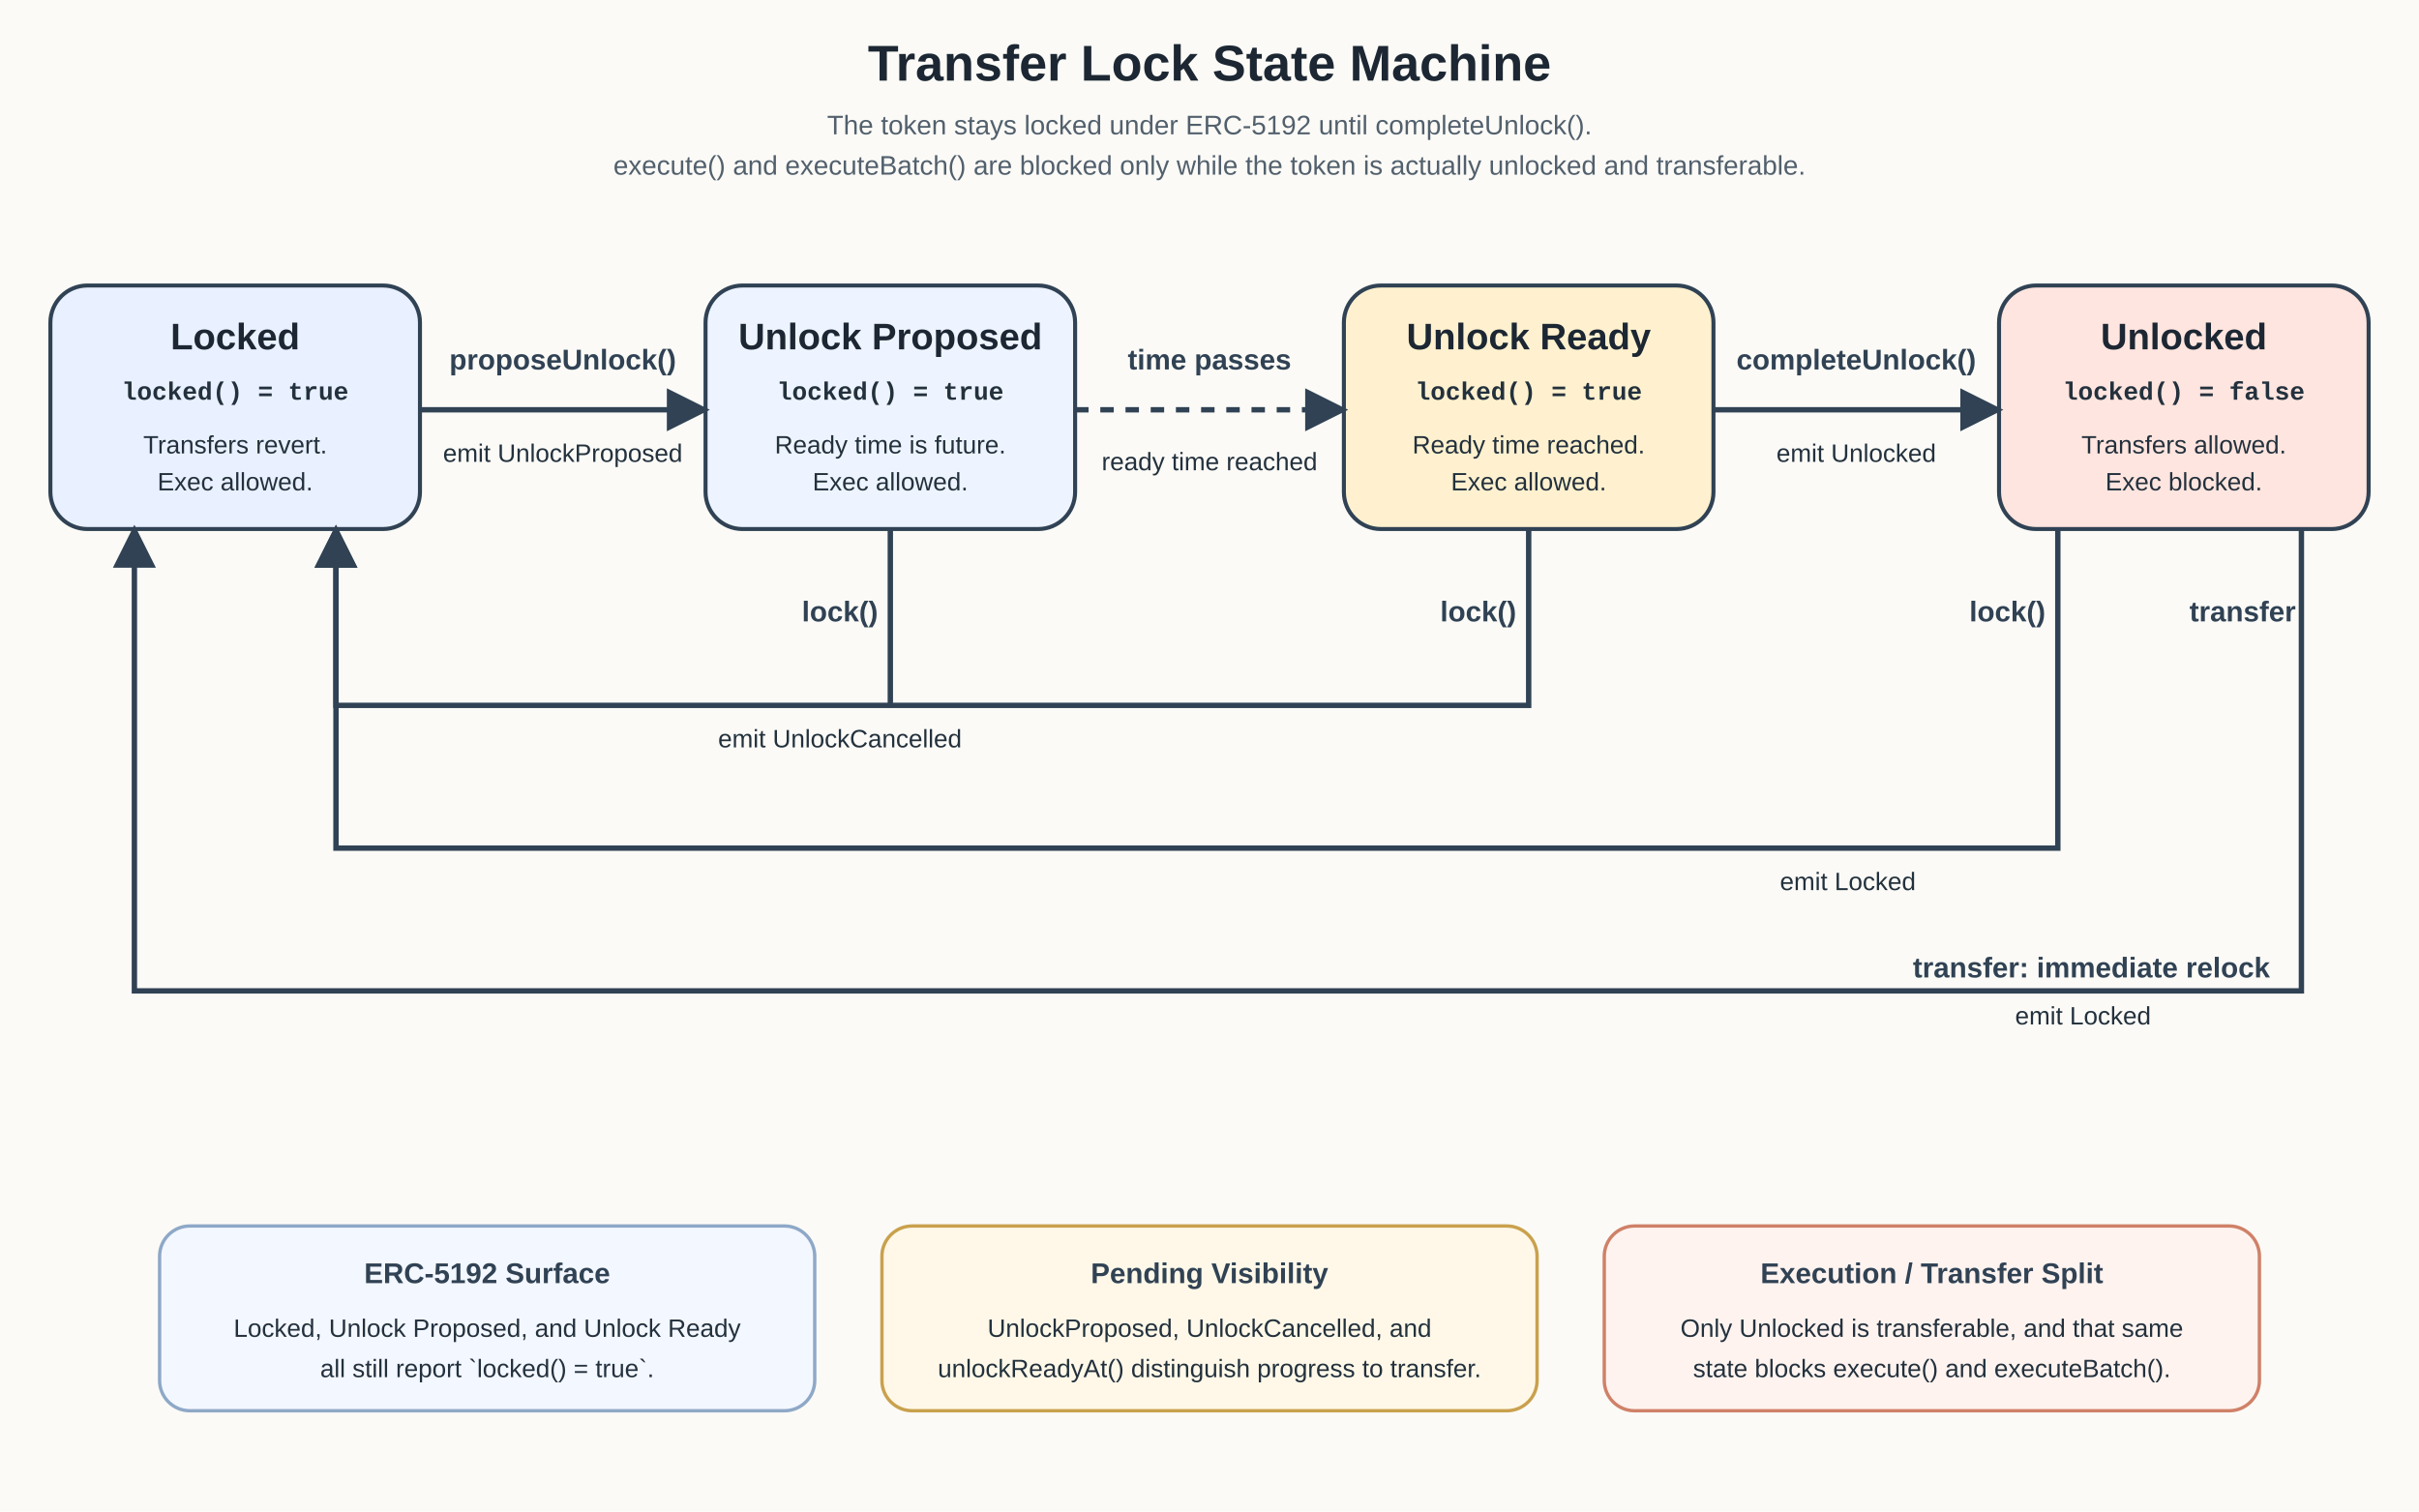
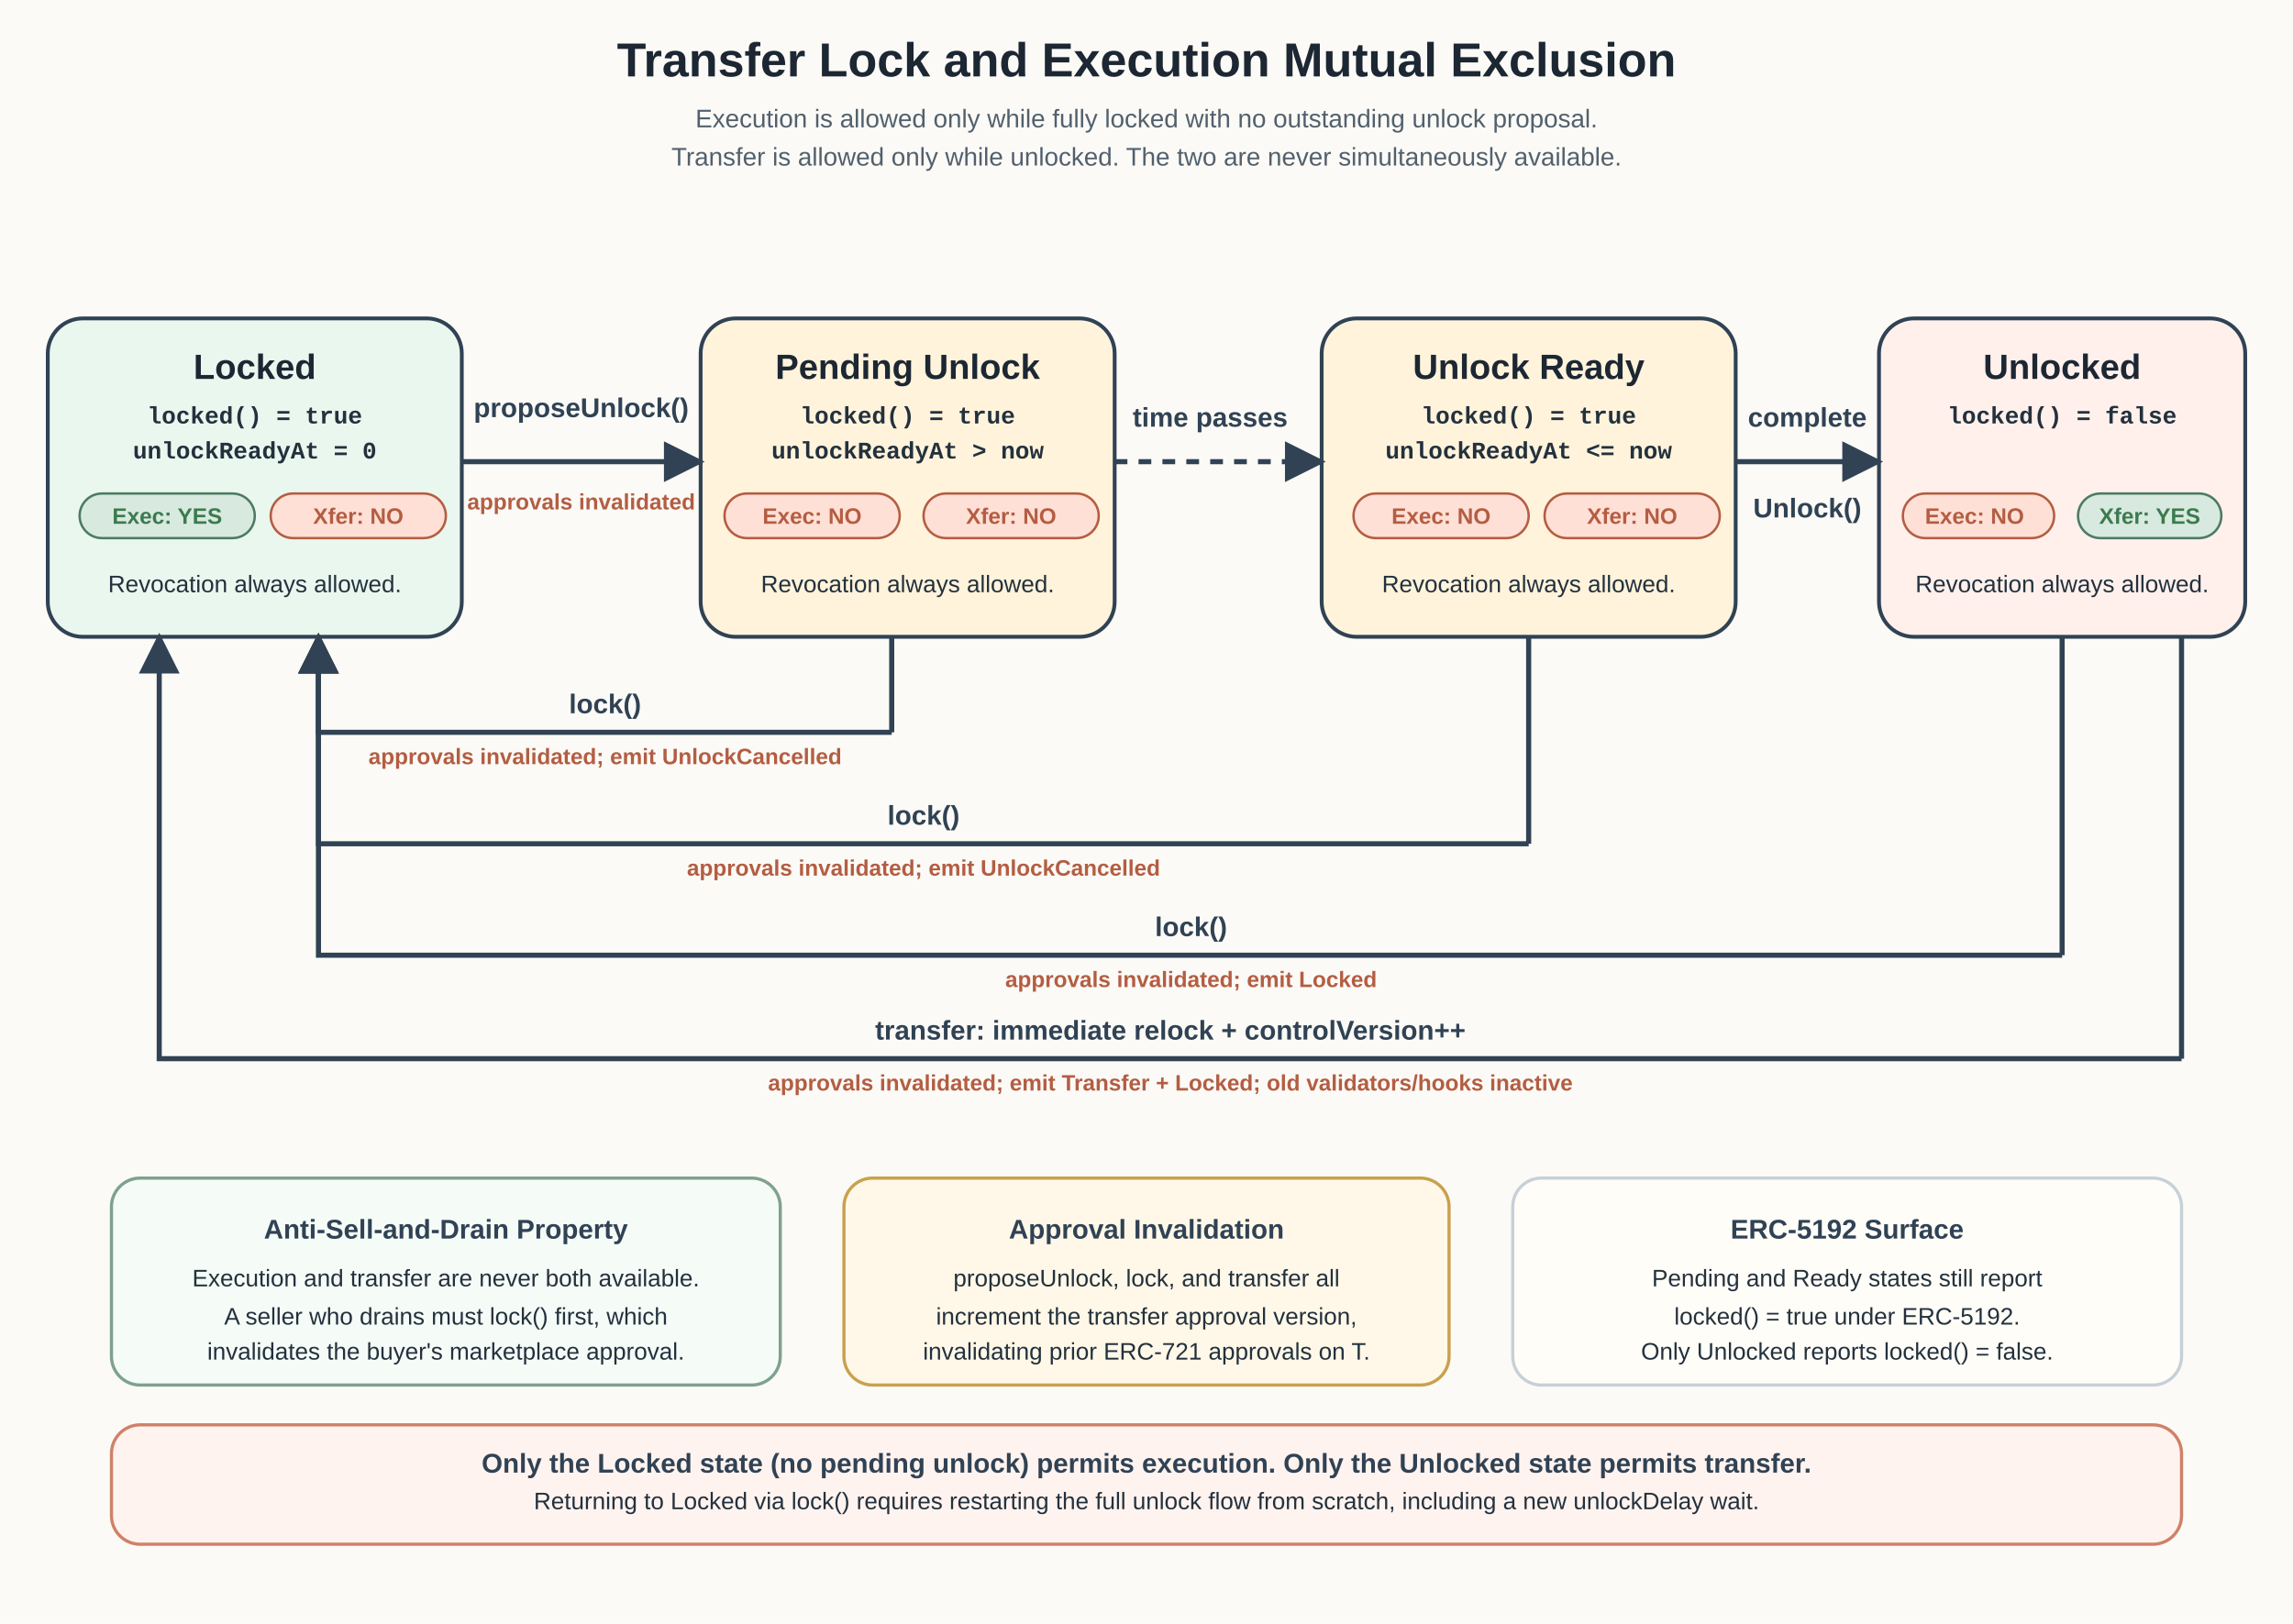
- <svg xmlns="http://www.w3.org/2000/svg" viewBox="0 0 1440 900" role="img" aria-labelledby="title desc">
+ <svg xmlns="http://www.w3.org/2000/svg" viewBox="0 0 1440 1020" role="img" aria-labelledby="title desc">
  <defs>
    <marker id="arrow" viewBox="0 0 10 10" refX="9" refY="5" markerWidth="8" markerHeight="8" orient="auto">
      <path d="M 0 0 L 10 5 L 0 10 z" fill="#304254" />
    </marker>
  </defs>
  <style>
    .bg { fill: #fbfaf6; }
    .title { font: 700 30px 'Segoe UI', Arial, sans-serif; fill: #1c2733; }
    .subtitle { font: 400 16px 'Segoe UI', Arial, sans-serif; fill: #52606d; }
    .state { stroke: #304254; stroke-width: 2.4; rx: 22; ry: 22; }
-     .locked { fill: #e9f0ff; }
-     .pending { fill: #edf4ff; }
-     .ready { fill: #fff1cf; }
-     .unlocked { fill: #ffe5df; }
-     .note-blue { fill: #f3f7ff; stroke: #8ea8c7; stroke-width: 2; rx: 18; ry: 18; }
-     .note-amber { fill: #fff8e8; stroke: #c9a14d; stroke-width: 2; rx: 18; ry: 18; }
-     .note-orange { fill: #fff3ef; stroke: #cf8168; stroke-width: 2; rx: 18; ry: 18; }
+     .locked { fill: #eaf7ef; }
+     .pending { fill: #fff3db; }
+     .ready { fill: #fff3db; }
+     .unlocked { fill: #fff0ec; }
+     .note { fill: #fffdf8; stroke: #c7d0d9; stroke-width: 2; rx: 18; ry: 18; }
+     .good { fill: #f5fbf7; stroke: #7fa18e; stroke-width: 2; rx: 18; ry: 18; }
+     .warn { fill: #fff3ef; stroke: #cf8168; stroke-width: 2; rx: 18; ry: 18; }
+     .amber { fill: #fff8e8; stroke: #c9a14d; stroke-width: 2; rx: 18; ry: 18; }
+     .exec-yes { fill: #d8eadf; stroke: #4d7a63; stroke-width: 1.5; rx: 14; ry: 14; }
+     .exec-no { fill: #ffe0d6; stroke: #b45d42; stroke-width: 1.5; rx: 14; ry: 14; }
+     .xfer-yes { fill: #d8eadf; stroke: #4d7a63; stroke-width: 1.5; rx: 14; ry: 14; }
+     .xfer-no { fill: #ffe0d6; stroke: #b45d42; stroke-width: 1.5; rx: 14; ry: 14; }
    .title2 { font: 700 22px 'Segoe UI', Arial, sans-serif; fill: #1c2733; }
    .label { font: 700 17px 'Segoe UI', Arial, sans-serif; fill: #304254; }
    .body { font: 400 15px 'Segoe UI', Arial, sans-serif; fill: #23313d; }
    .mono { font: 600 15px Consolas, 'Courier New', monospace; fill: #23313d; }
+     .pill-label { font: 600 14px 'Segoe UI', Arial, sans-serif; }
+     .pill-yes { fill: #3d7a4f; }
+     .pill-no { fill: #b45d42; }
    .edge { stroke: #304254; stroke-width: 3.2; fill: none; marker-end: url(#arrow); }
    .join { stroke: #304254; stroke-width: 3.2; fill: none; }
    .dash { stroke-dasharray: 8 7; }
+     .invalidate { font: 700 14px 'Segoe UI', Arial, sans-serif; fill: #b45d42; }
  </style>
-   <rect class="bg" x="0" y="0" width="1440" height="900" />
-   <text class="title" x="720" y="48" text-anchor="middle">Transfer Lock State Machine</text>
-   <text class="subtitle" x="720" y="80" text-anchor="middle">The token stays locked under ERC-5192 until completeUnlock().</text>
-   <text class="subtitle" x="720" y="104" text-anchor="middle">execute() and executeBatch() are blocked only while the token is actually unlocked and transferable.</text>
-   <rect class="state locked" x="30" y="170" width="220" height="145" />
-   <text class="title2" x="140" y="208" text-anchor="middle">Locked</text>
-   <text class="mono" x="140" y="238" text-anchor="middle">locked() = true</text>
-   <text class="body" x="140" y="270" text-anchor="middle">Transfers revert.</text>
-   <text class="body" x="140" y="292" text-anchor="middle">Exec allowed.</text>
-   <rect class="state pending" x="420" y="170" width="220" height="145" />
-   <text class="title2" x="530" y="208" text-anchor="middle">Unlock Proposed</text>
-   <text class="mono" x="530" y="238" text-anchor="middle">locked() = true</text>
-   <text class="body" x="530" y="270" text-anchor="middle">Ready time is future.</text>
-   <text class="body" x="530" y="292" text-anchor="middle">Exec allowed.</text>
-   <rect class="state ready" x="800" y="170" width="220" height="145" />
-   <text class="title2" x="910" y="208" text-anchor="middle">Unlock Ready</text>
-   <text class="mono" x="910" y="238" text-anchor="middle">locked() = true</text>
-   <text class="body" x="910" y="270" text-anchor="middle">Ready time reached.</text>
-   <text class="body" x="910" y="292" text-anchor="middle">Exec allowed.</text>
-   <rect class="state unlocked" x="1190" y="170" width="220" height="145" />
-   <text class="title2" x="1300" y="208" text-anchor="middle">Unlocked</text>
-   <text class="mono" x="1300" y="238" text-anchor="middle">locked() = false</text>
-   <text class="body" x="1300" y="270" text-anchor="middle">Transfers allowed.</text>
-   <text class="body" x="1300" y="292" text-anchor="middle">Exec blocked.</text>
-   <path class="edge" d="M 250 244 L 420 244" />
-   <text class="label" x="335" y="220" text-anchor="middle">proposeUnlock()</text>
-   <text class="body" x="335" y="275" text-anchor="middle">emit UnlockProposed</text>
-   <path class="edge dash" d="M 640 244 L 800 244" />
-   <text class="label" x="720" y="220" text-anchor="middle">time passes</text>
-   <text class="body" x="720" y="280" text-anchor="middle">ready time reached</text>
-   <path class="edge" d="M 1020 244 L 1190 244" />
-   <text class="label" x="1105" y="220" text-anchor="middle">completeUnlock()</text>
-   <text class="body" x="1105" y="275" text-anchor="middle">emit Unlocked</text>
-   <path class="join" d="M 530 315 L 530 420" />
-   <path class="edge" d="M 910 315 L 910 420 L 200 420 L 200 315" />
-   <text class="label" x="500" y="370" text-anchor="middle">lock()</text>
-   <text class="label" x="880" y="370" text-anchor="middle">lock()</text>
-   <text class="body" x="500" y="445" text-anchor="middle">emit UnlockCancelled</text>
-   <path class="edge" d="M 1225 315 L 1225 505 L 200 505 L 200 315" />
-   <text class="label" x="1195" y="370" text-anchor="middle">lock()</text>
-   <text class="body" x="1100" y="530" text-anchor="middle">emit Locked</text>
-   <path class="edge" d="M 1370 315 L 1370 590 L 80 590 L 80 315" />
-   <text class="label" x="1335" y="370" text-anchor="middle">transfer</text>
-   <text class="label" x="1245" y="582" text-anchor="middle">transfer: immediate relock</text>
-   <text class="body" x="1240" y="610" text-anchor="middle">emit Locked</text>
-   <rect class="note-blue" x="95" y="730" width="390" height="110" />
-   <text class="label" x="290" y="764" text-anchor="middle">ERC-5192 Surface</text>
-   <text class="body" x="290" y="796" text-anchor="middle">Locked, Unlock Proposed, and Unlock Ready</text>
-   <text class="body" x="290" y="820" text-anchor="middle">all still report `locked() = true`.</text>
-   <rect class="note-amber" x="525" y="730" width="390" height="110" />
-   <text class="label" x="720" y="764" text-anchor="middle">Pending Visibility</text>
-   <text class="body" x="720" y="796" text-anchor="middle">UnlockProposed, UnlockCancelled, and</text>
-   <text class="body" x="720" y="820" text-anchor="middle">unlockReadyAt() distinguish progress to transfer.</text>
-   <rect class="note-orange" x="955" y="730" width="390" height="110" />
-   <text class="label" x="1150" y="764" text-anchor="middle">Execution / Transfer Split</text>
-   <text class="body" x="1150" y="796" text-anchor="middle">Only Unlocked is transferable, and that same</text>
-   <text class="body" x="1150" y="820" text-anchor="middle">state blocks execute() and executeBatch().</text>
+   <rect class="bg" x="0" y="0" width="1440" height="1020" />
+   <text class="title" x="720" y="48" text-anchor="middle">Transfer Lock and Execution Mutual Exclusion</text>
+   <text class="subtitle" x="720" y="80" text-anchor="middle">Execution is allowed only while fully locked with no outstanding unlock proposal.</text>
+   <text class="subtitle" x="720" y="104" text-anchor="middle">Transfer is allowed only while unlocked. The two are never simultaneously available.</text>
+   <rect class="state locked" x="30" y="200" width="260" height="200" />
+   <text class="title2" x="160" y="238" text-anchor="middle">Locked</text>
+   <text class="mono" x="160" y="266" text-anchor="middle">locked() = true</text>
+   <text class="mono" x="160" y="288" text-anchor="middle">unlockReadyAt = 0</text>
+   <rect class="exec-yes" x="50" y="310" width="110" height="28" />
+   <text class="pill-label pill-yes" x="105" y="329" text-anchor="middle">Exec: YES</text>
+   <rect class="xfer-no" x="170" y="310" width="110" height="28" />
+   <text class="pill-label pill-no" x="225" y="329" text-anchor="middle">Xfer: NO</text>
+   <text class="body" x="160" y="372" text-anchor="middle">Revocation always allowed.</text>
+   <rect class="state pending" x="440" y="200" width="260" height="200" />
+   <text class="title2" x="570" y="238" text-anchor="middle">Pending Unlock</text>
+   <text class="mono" x="570" y="266" text-anchor="middle">locked() = true</text>
+   <text class="mono" x="570" y="288" text-anchor="middle">unlockReadyAt &gt; now</text>
+   <rect class="exec-no" x="455" y="310" width="110" height="28" />
+   <text class="pill-label pill-no" x="510" y="329" text-anchor="middle">Exec: NO</text>
+   <rect class="xfer-no" x="580" y="310" width="110" height="28" />
+   <text class="pill-label pill-no" x="635" y="329" text-anchor="middle">Xfer: NO</text>
+   <text class="body" x="570" y="372" text-anchor="middle">Revocation always allowed.</text>
+   <rect class="state ready" x="830" y="200" width="260" height="200" />
+   <text class="title2" x="960" y="238" text-anchor="middle">Unlock Ready</text>
+   <text class="mono" x="960" y="266" text-anchor="middle">locked() = true</text>
+   <text class="mono" x="960" y="288" text-anchor="middle">unlockReadyAt &lt;= now</text>
+   <rect class="exec-no" x="850" y="310" width="110" height="28" />
+   <text class="pill-label pill-no" x="905" y="329" text-anchor="middle">Exec: NO</text>
+   <rect class="xfer-no" x="970" y="310" width="110" height="28" />
+   <text class="pill-label pill-no" x="1025" y="329" text-anchor="middle">Xfer: NO</text>
+   <text class="body" x="960" y="372" text-anchor="middle">Revocation always allowed.</text>
+   <rect class="state unlocked" x="1180" y="200" width="230" height="200" />
+   <text class="title2" x="1295" y="238" text-anchor="middle">Unlocked</text>
+   <text class="mono" x="1295" y="266" text-anchor="middle">locked() = false</text>
+   <rect class="exec-no" x="1195" y="310" width="95" height="28" />
+   <text class="pill-label pill-no" x="1240" y="329" text-anchor="middle">Exec: NO</text>
+   <rect class="xfer-yes" x="1305" y="310" width="90" height="28" />
+   <text class="pill-label pill-yes" x="1350" y="329" text-anchor="middle">Xfer: YES</text>
+   <text class="body" x="1295" y="372" text-anchor="middle">Revocation always allowed.</text>
+   <path class="edge" d="M 290 290 L 440 290" />
+   <text class="label" x="365" y="262" text-anchor="middle">proposeUnlock()</text>
+   <text class="invalidate" x="365" y="320" text-anchor="middle">approvals invalidated</text>
+   <path class="edge dash" d="M 700 290 L 830 290" />
+   <text class="label" x="760" y="268" text-anchor="middle">time passes</text>
+   <path class="edge" d="M 1090 290 L 1180 290" />
+   <text class="label" x="1135" y="268" text-anchor="middle">complete</text>
+   <text class="label" x="1135" y="325" text-anchor="middle">Unlock()</text>
+   <path class="join" d="M 560 400 L 560 460" />
+   <path class="edge" d="M 560 460 L 200 460 L 200 400" />
+   <text class="label" x="380" y="448" text-anchor="middle">lock()</text>
+   <text class="invalidate" x="380" y="480" text-anchor="middle">approvals invalidated; emit UnlockCancelled</text>
+   <path class="join" d="M 960 400 L 960 530" />
+   <path class="edge" d="M 960 530 L 200 530 L 200 400" />
+   <text class="label" x="580" y="518" text-anchor="middle">lock()</text>
+   <text class="invalidate" x="580" y="550" text-anchor="middle">approvals invalidated; emit UnlockCancelled</text>
+   <path class="join" d="M 1295 400 L 1295 600" />
+   <path class="edge" d="M 1295 600 L 200 600 L 200 400" />
+   <text class="label" x="748" y="588" text-anchor="middle">lock()</text>
+   <text class="invalidate" x="748" y="620" text-anchor="middle">approvals invalidated; emit Locked</text>
+   <path class="join" d="M 1370 400 L 1370 665" />
+   <path class="edge" d="M 1370 665 L 100 665 L 100 400" />
+   <text class="label" x="735" y="653" text-anchor="middle">transfer: immediate relock + controlVersion++</text>
+   <text class="invalidate" x="735" y="685" text-anchor="middle">approvals invalidated; emit Transfer + Locked; old validators/hooks inactive</text>
+   <rect class="good" x="70" y="740" width="420" height="130" />
+   <text class="label" x="280" y="778" text-anchor="middle">Anti-Sell-and-Drain Property</text>
+   <text class="body" x="280" y="808" text-anchor="middle">Execution and transfer are never both available.</text>
+   <text class="body" x="280" y="832" text-anchor="middle">A seller who drains must lock() first, which</text>
+   <text class="body" x="280" y="854" text-anchor="middle">invalidates the buyer's marketplace approval.</text>
+   <rect class="amber" x="530" y="740" width="380" height="130" />
+   <text class="label" x="720" y="778" text-anchor="middle">Approval Invalidation</text>
+   <text class="body" x="720" y="808" text-anchor="middle">proposeUnlock, lock, and transfer all</text>
+   <text class="body" x="720" y="832" text-anchor="middle">increment the transfer approval version,</text>
+   <text class="body" x="720" y="854" text-anchor="middle">invalidating prior ERC-721 approvals on T.</text>
+   <rect class="note" x="950" y="740" width="420" height="130" />
+   <text class="label" x="1160" y="778" text-anchor="middle">ERC-5192 Surface</text>
+   <text class="body" x="1160" y="808" text-anchor="middle">Pending and Ready states still report</text>
+   <text class="body" x="1160" y="832" text-anchor="middle">locked() = true under ERC-5192.</text>
+   <text class="body" x="1160" y="854" text-anchor="middle">Only Unlocked reports locked() = false.</text>
+   <rect class="warn" x="70" y="895" width="1300" height="75" />
+   <text class="label" x="720" y="925" text-anchor="middle">Only the Locked state (no pending unlock) permits execution. Only the Unlocked state permits transfer.</text>
+   <text class="body" x="720" y="948" text-anchor="middle">Returning to Locked via lock() requires restarting the full unlock flow from scratch, including a new unlockDelay wait.</text>
</svg>
